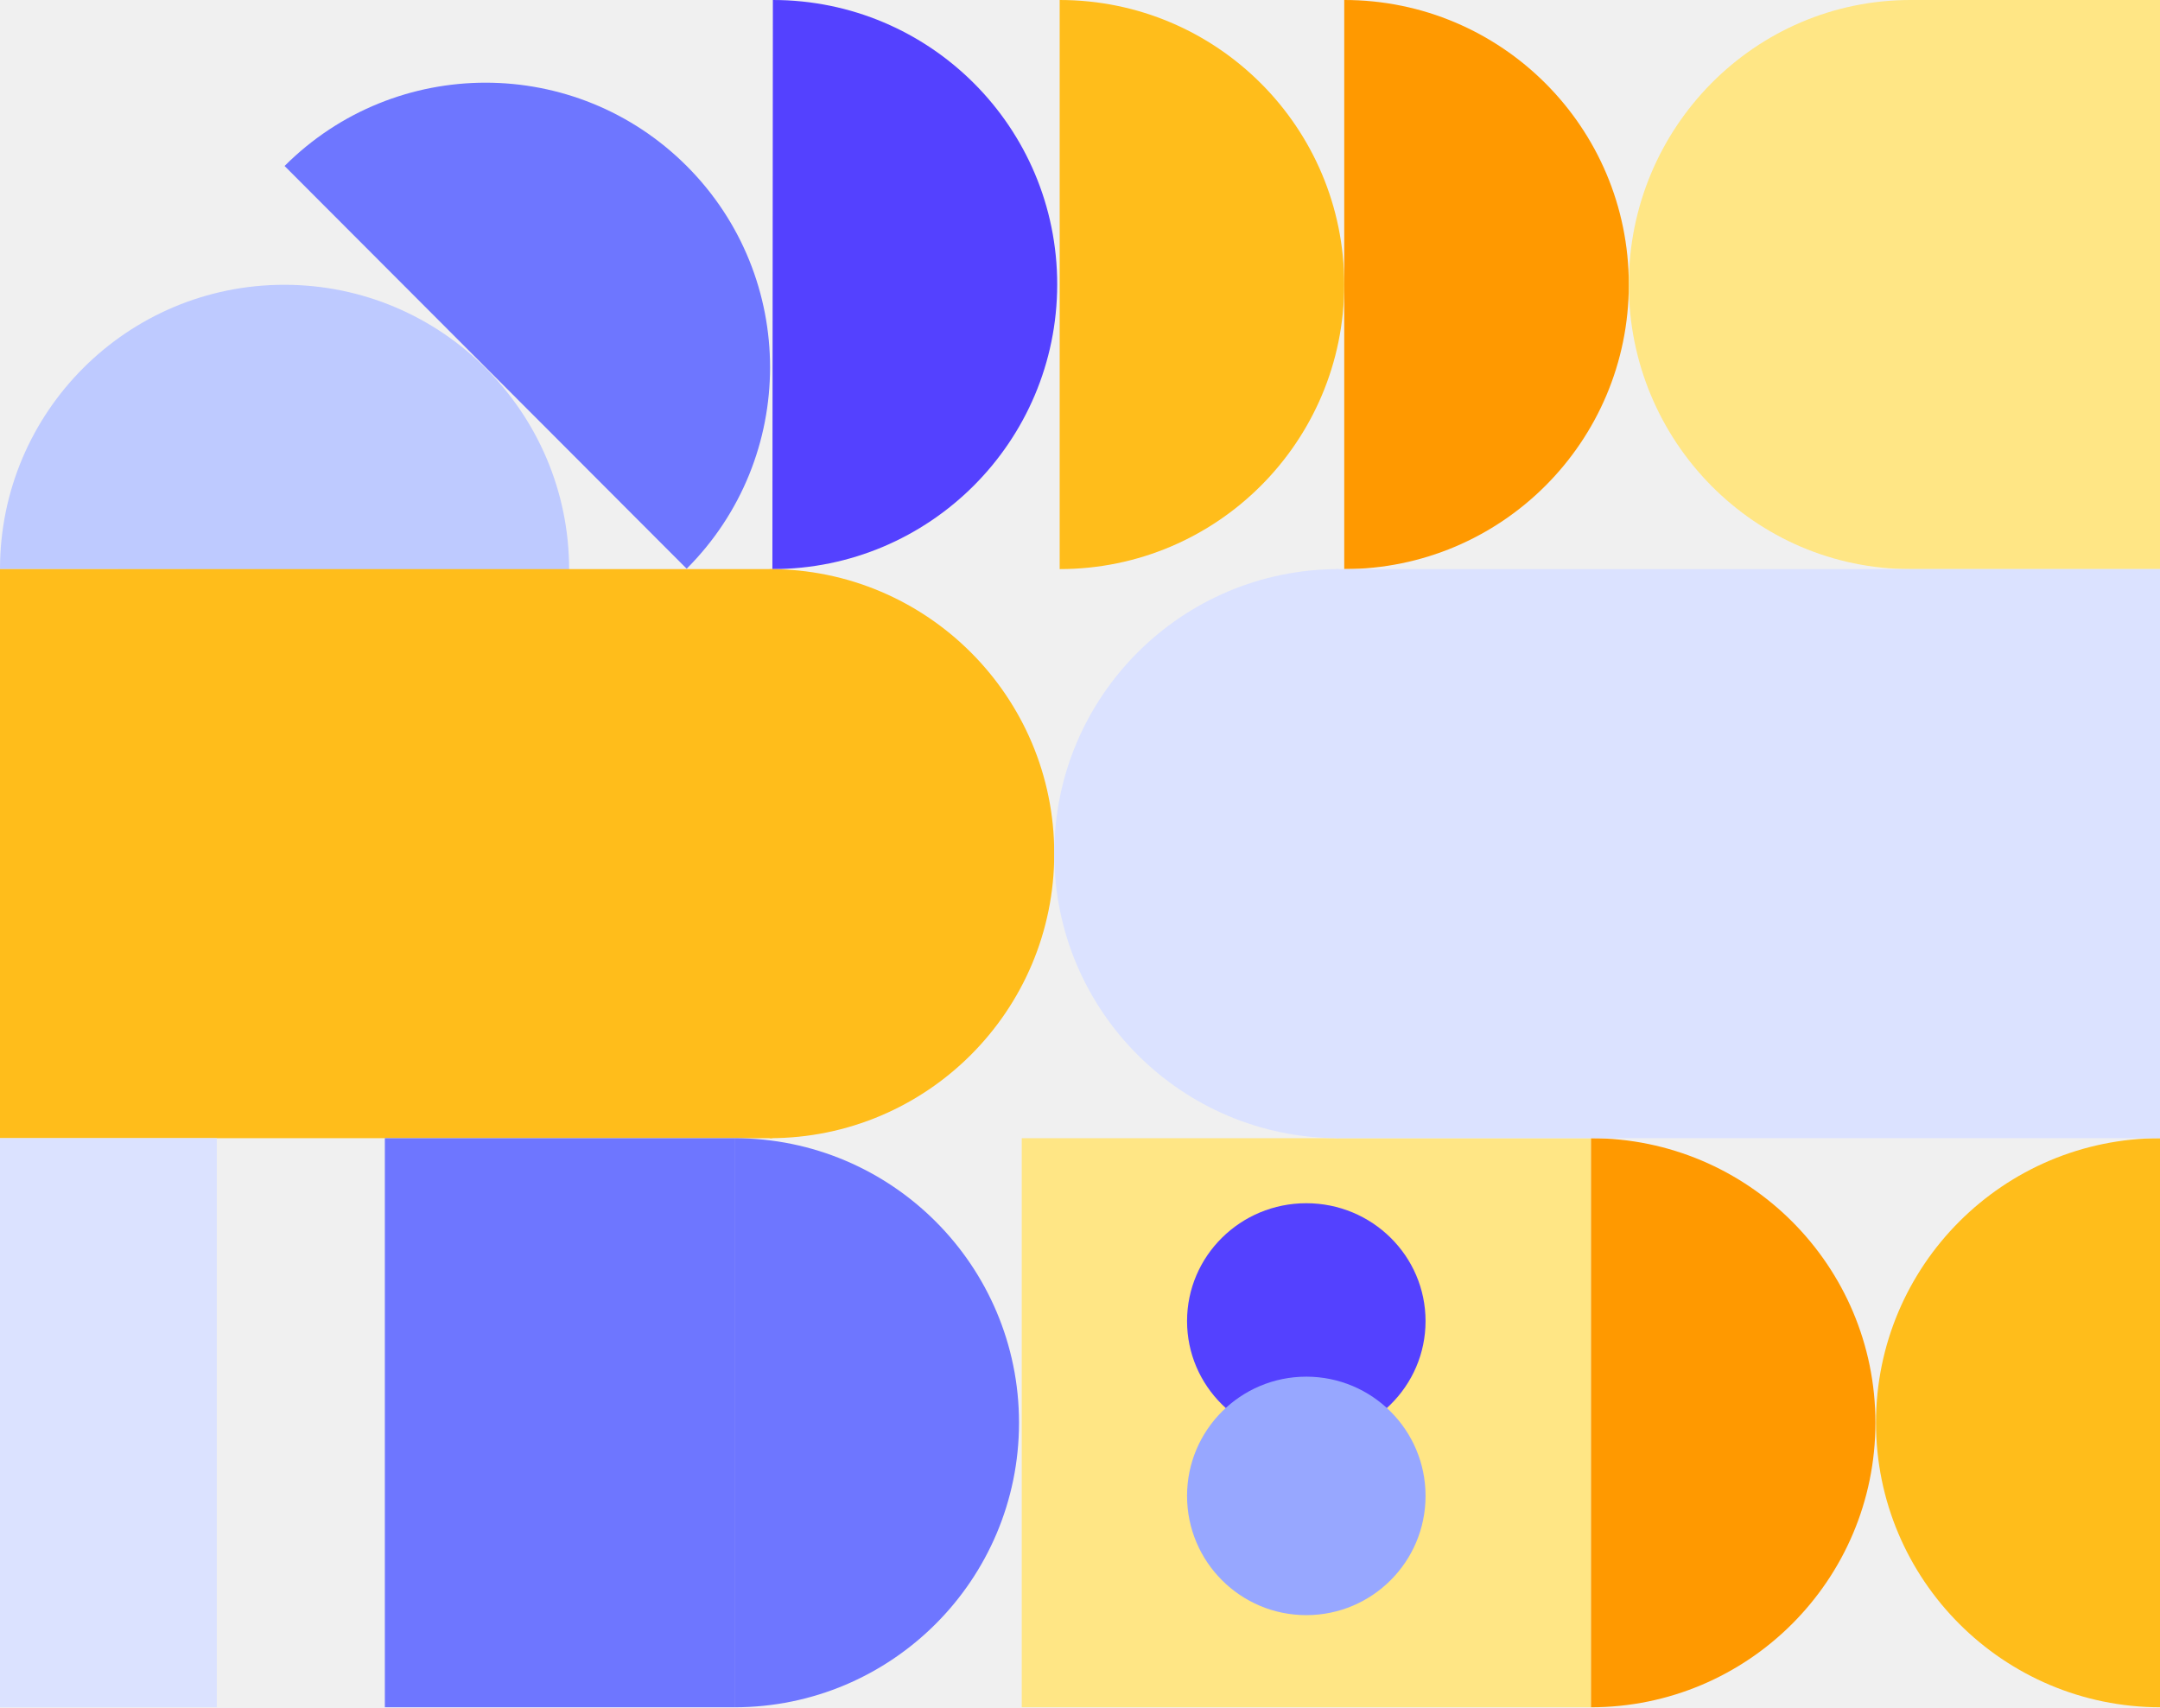
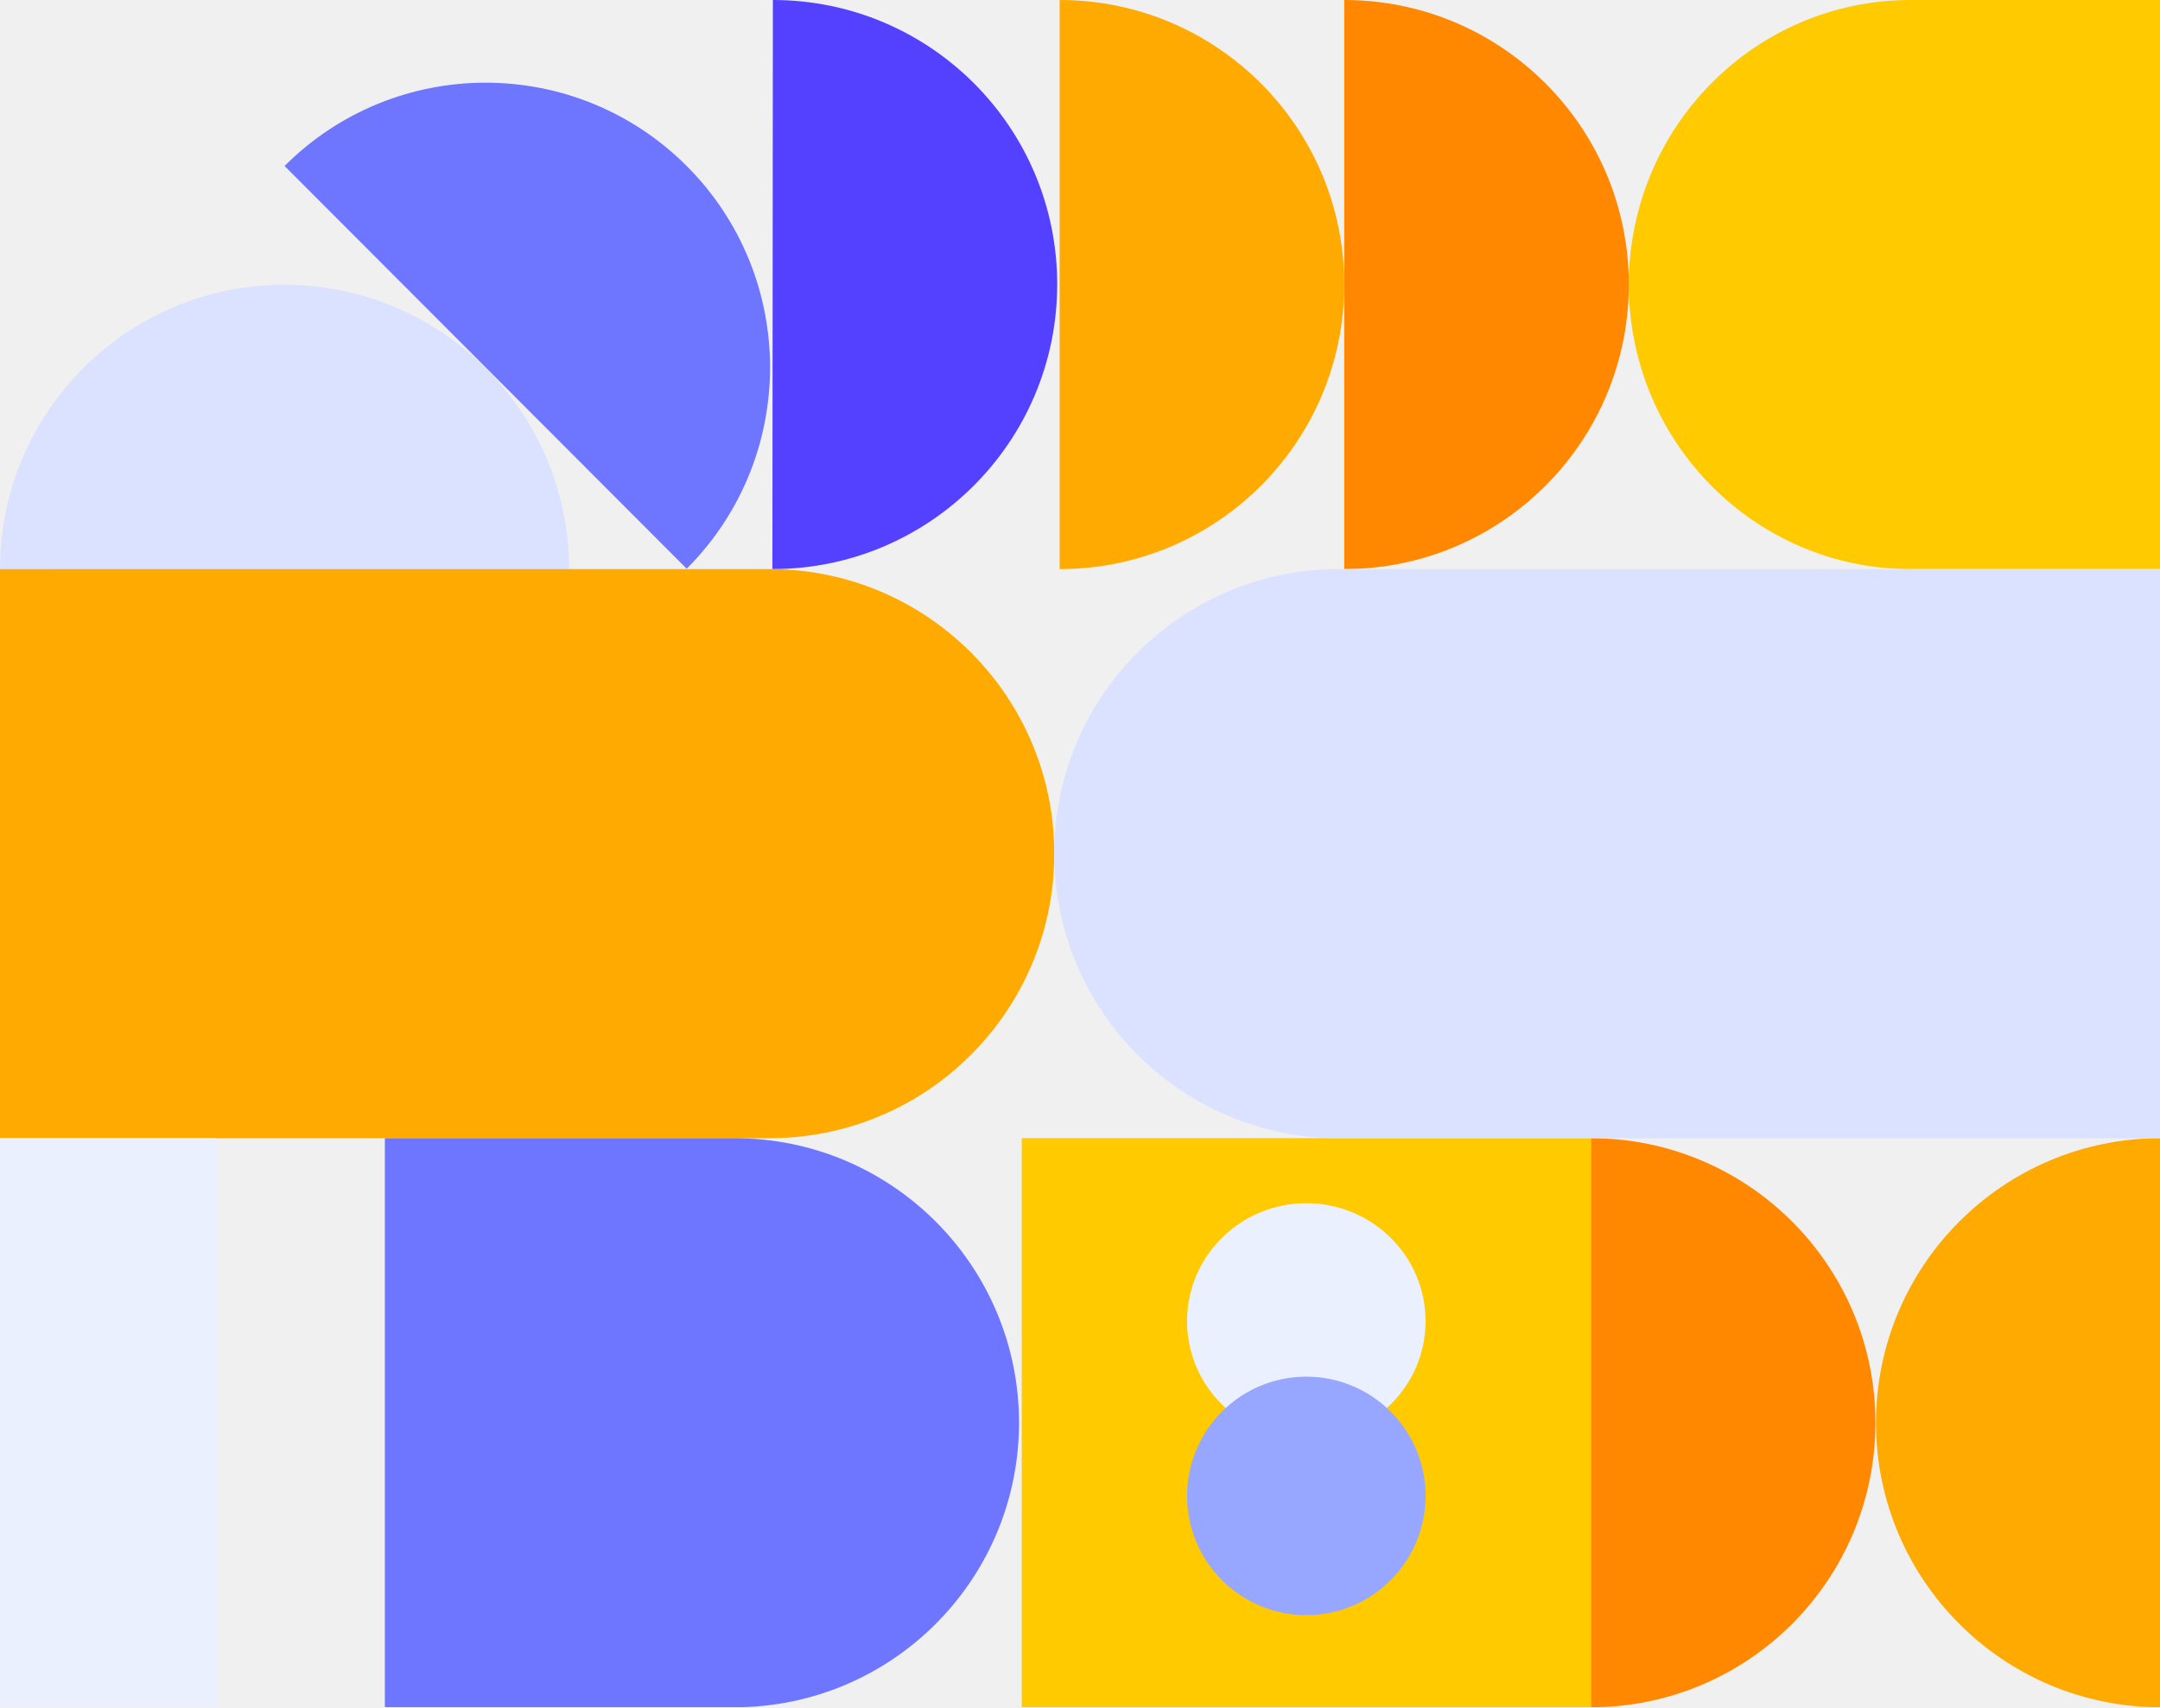
<svg xmlns="http://www.w3.org/2000/svg" width="797" height="630" viewBox="0 0 797 630" fill="none">
-   <g clip-path="url(#clip0_2068_9150)">
-     <path d="M601 105.018C601 47.013 553.995 -0.001 496 -0.001L496 209.999C553.995 209.999 601 162.986 601 104.981L601 105.018Z" fill="#FF9900" />
-     <path d="M496 105.018C496 47.013 448.995 7.86989e-06 391 3.5305e-06L391 210C448.995 210 496 162.987 496 104.982L496 105.018Z" fill="#FFBD1B" />
-     <path d="M390.088 105.018C390.136 47.013 343.171 3.89733e-05 285.176 3.46401e-05L285 210C342.995 210 390.039 162.987 390.088 104.982L390.088 105.018Z" fill="#5441FF" />
-     <path d="M253.444 61.322C212.463 20.272 146.009 20.238 105.001 61.247L253.369 209.863C294.378 168.855 294.4 102.346 253.418 61.296L253.444 61.322Z" fill="#6E76FF" />
-     <path d="M105.018 105.088C47.013 105.039 4.04307e-05 152.005 3.78957e-05 210L210 210.176C210 152.181 162.987 105.136 104.982 105.088L105.018 105.088Z" fill="#BECAFF" />
-     <path d="M692 525.018C692 467.013 644.995 420 587 420L587 630C644.995 630 692 582.987 692 524.982L692 525.018Z" fill="#FF9900" />
-     <rect x="377" y="420" width="210" height="210.168" fill="#FFE685" />
-     <path d="M482 531C506.301 531 526 511.524 526 487.5C526 463.476 506.301 444 482 444C457.699 444 438 463.476 438 487.5C438 511.524 457.699 531 482 531Z" fill="#5441FF" />
-     <path d="M482 596C506.301 596 526 576.301 526 552C526 527.699 506.301 508 482 508C457.699 508 438 527.699 438 552C438 576.301 457.699 596 482 596Z" fill="#97A7FF" />
-     <path d="M692.205 524.982C692.205 582.987 739.21 630 797.205 630V420C739.21 420 692.205 467.013 692.205 525.018V524.982Z" fill="#FFBD1B" />
-     <path d="M601 104.982C601 162.987 647.533 210 704.944 210C705.411 210 705.842 210 706.309 210L846 210L846 105L846 1.3297e-05L704.944 1.16125e-05C647.533 1.09269e-05 601 47.013 601 105.018L601 104.982Z" fill="#FFE685" />
-     <rect y="210" width="285" height="210" fill="#FFBD1B" />
-     <path d="M389 315.018C389 257.013 341.995 210 284 210L284 420C341.995 420 389 372.987 389 314.982L389 315.018Z" fill="#FFBD1B" />
-     <path d="M376 525.018C376 467.013 328.995 420 271 420L271 630C328.995 630 376 582.987 376 524.982L376 525.018Z" fill="#6E76FF" />
-     <rect x="142" y="420" width="129" height="210" fill="#6E76FF" />
-     <rect x="0" y="420" width="80" height="210" fill="#DBE2FF" />
-     <rect x="803" y="420" width="310" height="210" transform="rotate(-180 803 420)" fill="#DBE2FF" />
-     <path d="M389 314.982C389 372.987 436.005 420 494 420L494 210C436.005 210 389 257.013 389 315.018L389 314.982Z" fill="#DBE2FF" />
+   <g clip-path="url(#clip0_2411_3084)">
+     <mask id="mask0_2411_3084" style="mask-type:luminance" maskUnits="userSpaceOnUse" x="0" y="0" width="797" height="630">
+       <path d="M797 0H0V630H797V0Z" fill="white" />
+     </mask>
+     <g mask="url(#mask0_2411_3084)">
+       <path d="M601 105.018C601 47.012 553.995 -0.001 496 -0.001V209.999C553.995 209.999 601 162.986 601 104.981V105.018Z" fill="#FF8800" />
+       <path d="M496 105.018C496 47.013 448.995 4.33939e-06 391 0V210C448.995 210 496 162.987 496 104.982V105.018Z" fill="#FFAA00" />
+       <path d="M390.088 105.018C390.136 47.013 343.171 4.3332e-06 285.176 0L285 210C342.995 210 390.039 162.987 390.088 104.982V105.018Z" fill="#5441FF" />
+       <path d="M253.444 61.321C212.463 20.271 146.009 20.238 105.001 61.246L253.369 209.862C294.378 168.854 294.4 102.345 253.418 61.295L253.444 61.321Z" fill="#6E76FF" />
+       <path d="M105.018 105.088C47.013 105.039 2.535e-06 152.005 0 210L210 210.176C210 152.181 162.987 105.136 104.982 105.088H105.018Z" fill="#DBE2FF" />
+       <path d="M692 525.018C692 467.013 644.995 420 587 420V630C644.995 630 692 582.987 692 524.982V525.018Z" fill="#FF8800" />
+       <path d="M587 420H377V630.168H587V420Z" fill="#FFCA00" />
+       <path d="M482 531C506.301 531 526 511.524 526 487.5C526 463.476 506.301 444 482 444C457.699 444 438 463.476 438 487.5C438 511.524 457.699 531 482 531Z" fill="#EBF0FF" />
+       <path d="M482 596C506.301 596 526 576.301 526 552C526 527.699 506.301 508 482 508C457.699 508 438 527.699 438 552C438 576.301 457.699 596 482 596Z" fill="#97A7FF" />
+       <path d="M692.205 524.982C692.205 582.987 739.21 630 797.205 630V420C739.21 420 692.205 467.013 692.205 525.018V524.982Z" fill="#FFAA00" />
+       <path d="M601 104.982C601 162.987 647.533 210 704.944 210C705.411 210 705.842 210 706.309 210H846V105V1.6845e-06L704.944 0C647.533 -6.856e-07 601 47.013 601 105.018V104.982Z" fill="#FFCA00" />
+       <path d="M285 210V210.006C342.534 210.543 389 257.347 389 315.018L388.991 316.34C388.269 373.386 342.082 419.461 285 419.993V420H0V210H285Z" fill="#FFAA00" />
+       <path d="M271 420C328.995 420 376 467.013 376 525.018L375.991 526.34C375.264 583.719 328.542 630 271 630H142V420H271Z" fill="#6E76FF" />
+       <path d="M80 420H0V630H80V420Z" fill="#EBF0FF" />
+       <path d="M803 210V420H493V419.993C435.918 419.461 389.731 373.386 389.009 316.34L389 315.018C389 257.347 435.466 210.543 493 210.006V210H803Z" fill="#DBE2FF" />
+     </g>
  </g>
  <defs>
-     <clipPath id="clip0_2068_9150">
+     <clipPath id="clip0_2411_3084">
      <rect width="797" height="630" fill="white" />
    </clipPath>
  </defs>
</svg>
